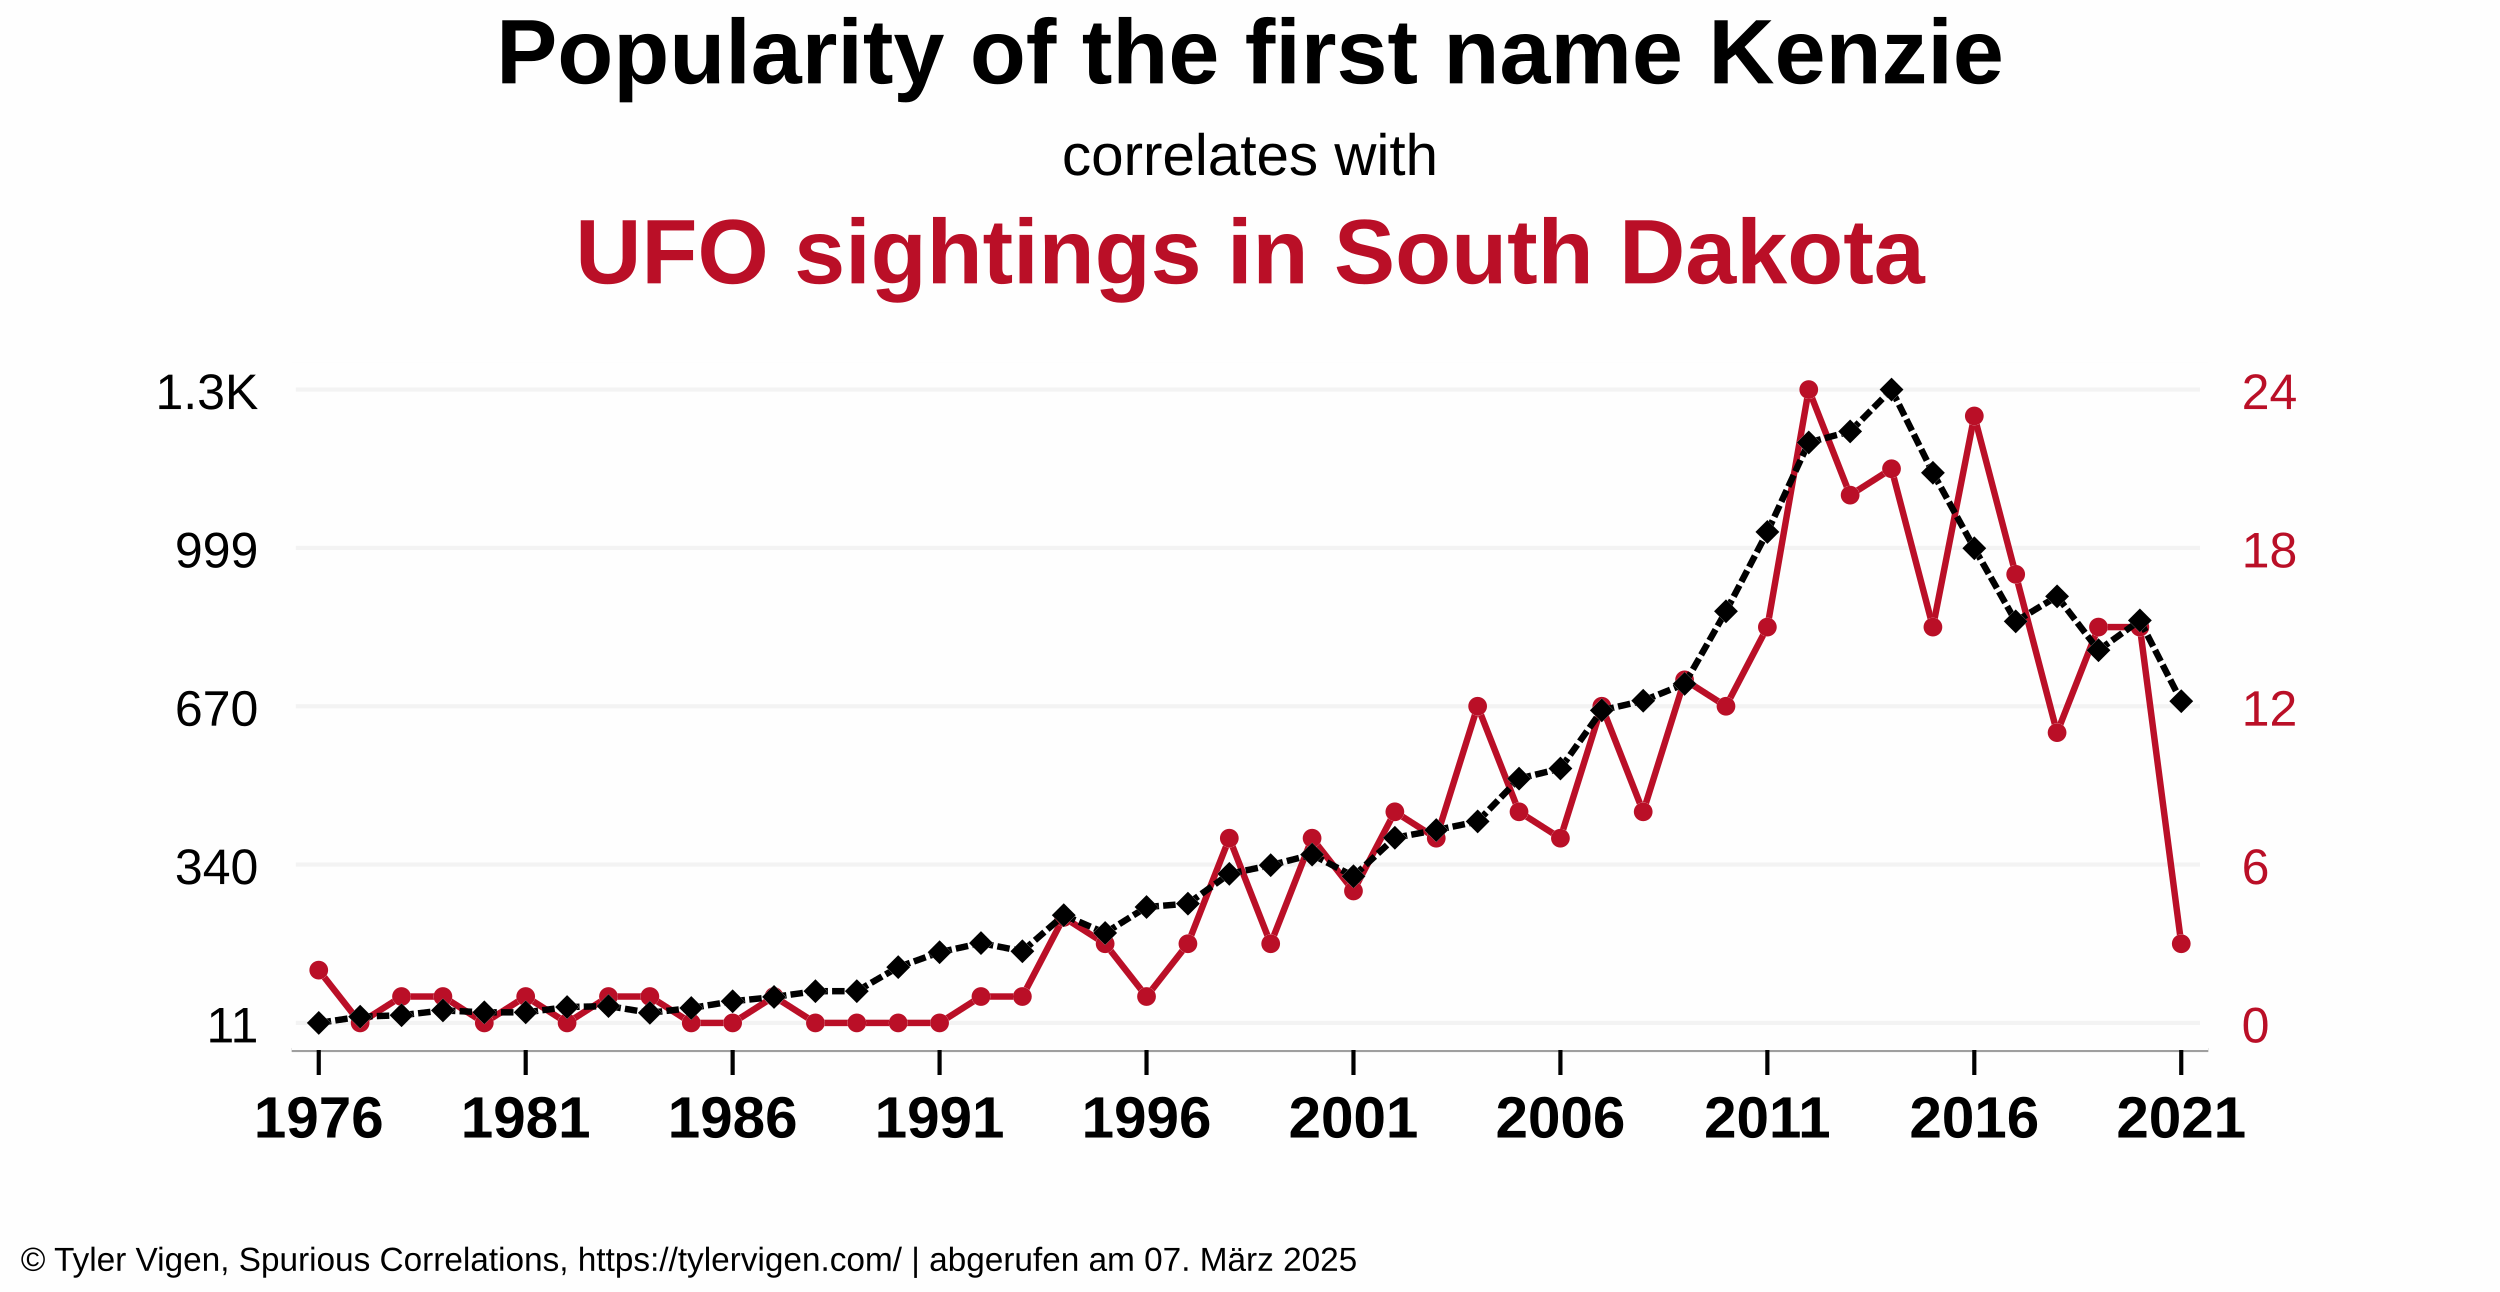
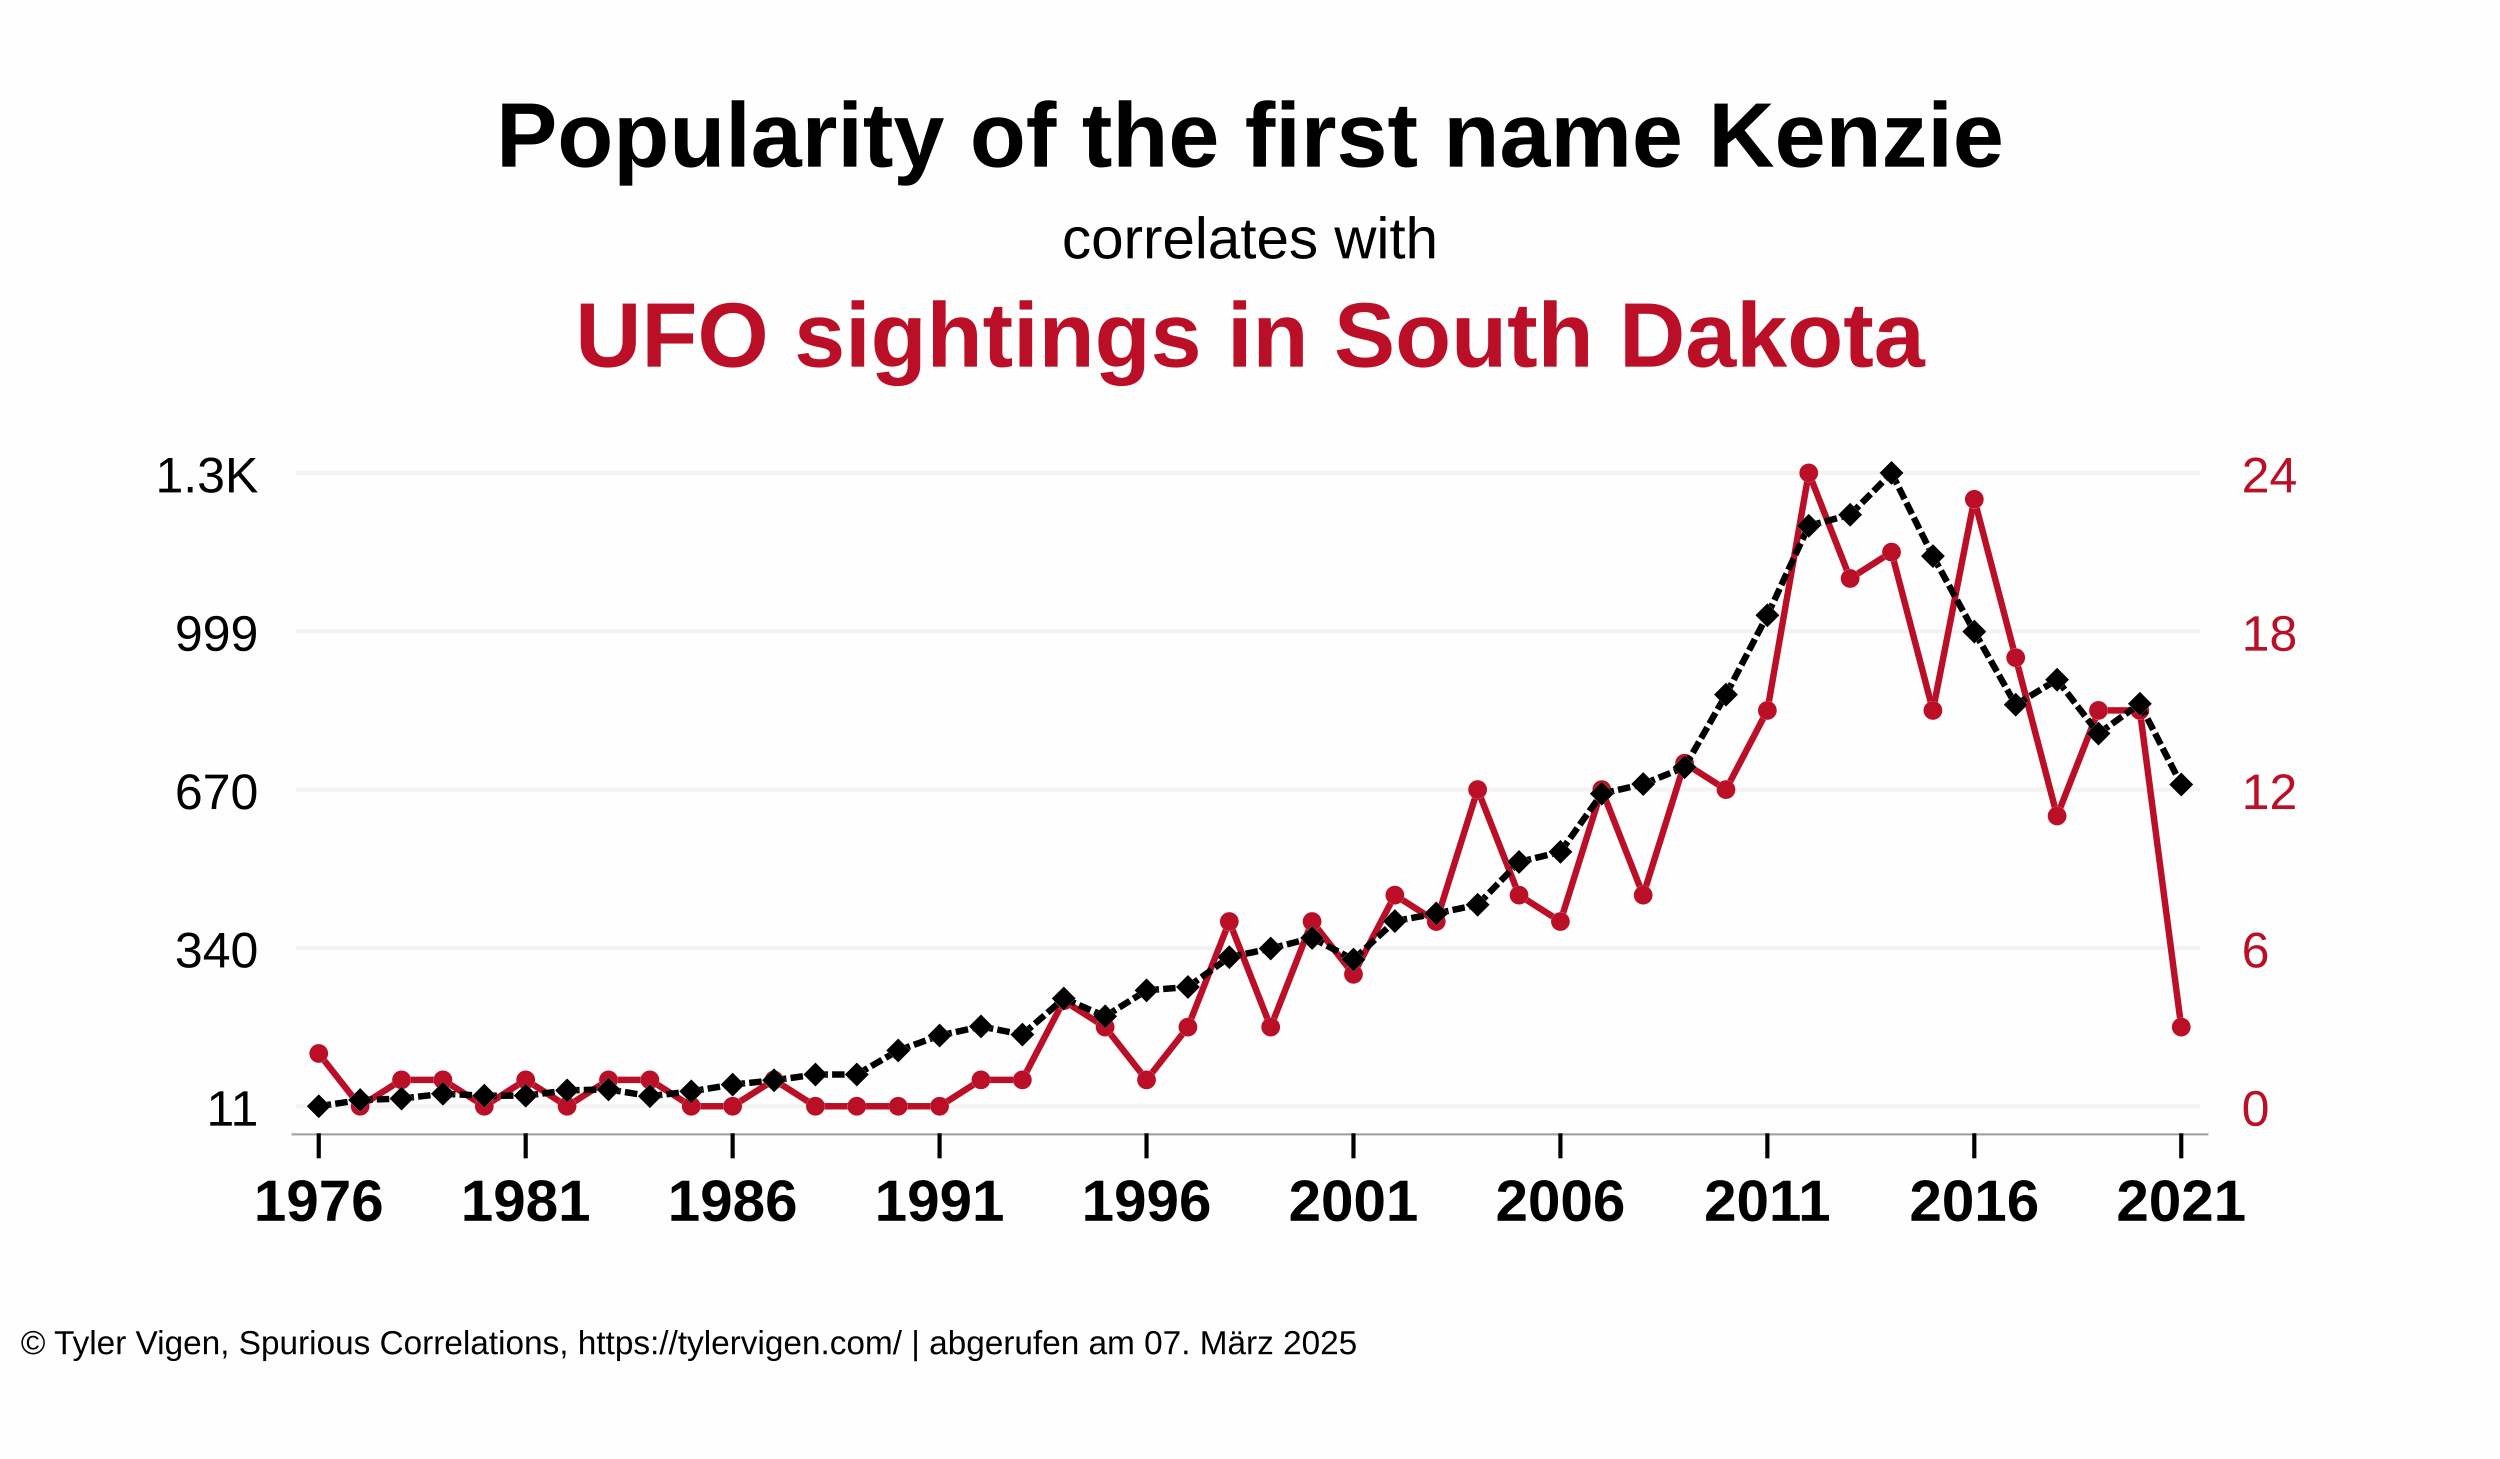
- <svg xmlns="http://www.w3.org/2000/svg" height="310" width="600">
-   <rect fill="#fefefe" height="100%" width="100%" />
+ <svg xmlns="http://www.w3.org/2000/svg" height="350" width="600" viewBox="0 0 600 310">
+   <rect fill="#fefefe" x="0" y="-40" height="120%" width="100%" />
  <path d="m70 252h460" stroke="#9f9f9f" />
  <path d="m70 87h460v165h-460z" fill="#fefefe" />
  <text font-family="'Helvetica Neue', Arial, sans-serif" font-size="22" font-weight="bold" text-anchor="middle" x="300" y="20">Popularity of the first name Kenzie
    </text>
  <text font-family="'Helvetica Neue', Arial, sans-serif" font-size="14" text-anchor="middle" x="300" y="42">
        correlates with
    </text>
  <text fill="#ba0f27" font-family="'Helvetica Neue', Arial, sans-serif" font-size="22" font-weight="bold" text-anchor="middle" x="300" y="68">UFO sightings in South Dakota
    </text>
  <path d="m71 93.5h457" fill="#fefefe" stroke="#f3f3f3" />
  <text font-family="'Helvetica Neue', Arial, sans-serif" font-size="12" text-anchor="end" x="62" y="98.167">1.3K
    </text>
  <text fill="#ba0f27" font-family="'Helvetica Neue', Arial, sans-serif" font-size="12" x="538" y="98.167">24
    </text>
  <path d="m71 131.5h457" fill="#fefefe" stroke="#f3f3f3" />
  <text font-family="'Helvetica Neue', Arial, sans-serif" font-size="12" text-anchor="end" x="62" y="136.167">999
    </text>
  <text fill="#ba0f27" font-family="'Helvetica Neue', Arial, sans-serif" font-size="12" x="538" y="136.167">18
    </text>
  <path d="m71 169.5h457" fill="#fefefe" stroke="#f3f3f3" />
  <text font-family="'Helvetica Neue', Arial, sans-serif" font-size="12" text-anchor="end" x="62" y="174.167">670
    </text>
  <text fill="#ba0f27" font-family="'Helvetica Neue', Arial, sans-serif" font-size="12" x="538" y="174.167">12
    </text>
  <path d="m71 207.5h457" fill="#fefefe" stroke="#f3f3f3" />
  <text font-family="'Helvetica Neue', Arial, sans-serif" font-size="12" text-anchor="end" x="62" y="212.167">340
    </text>
  <text fill="#ba0f27" font-family="'Helvetica Neue', Arial, sans-serif" font-size="12" x="538" y="212.167">6
    </text>
  <path d="m71 245.5h457" fill="#fefefe" stroke="#f3f3f3" />
  <text font-family="'Helvetica Neue', Arial, sans-serif" font-size="12" text-anchor="end" x="62" y="250.167">11
    </text>
  <text fill="#ba0f27" font-family="'Helvetica Neue', Arial, sans-serif" font-size="12" x="538" y="250.167">0
    </text>
  <path d="m76.5 252v6" fill="none" stroke="#000" />
  <path d="m126.167 252v6" fill="none" stroke="#000" />
  <path d="m175.833 252v6" fill="none" stroke="#000" />
  <path d="m225.5 252v6" fill="none" stroke="#000" />
  <path d="m275.167 252v6" fill="none" stroke="#000" />
  <path d="m324.833 252v6" fill="none" stroke="#000" />
  <path d="m374.5 252v6" fill="none" stroke="#000" />
  <path d="m424.167 252v6" fill="none" stroke="#000" />
  <path d="m473.833 252v6" fill="none" stroke="#000" />
  <path d="m523.5 252v6" fill="none" stroke="#000" />
  <text font-family="'Helvetica Neue', Arial, sans-serif" font-size="14" font-weight="bold" text-anchor="middle" x="76.5" y="273">1976
    </text>
  <text font-family="'Helvetica Neue', Arial, sans-serif" font-size="14" font-weight="bold" text-anchor="middle" x="126.167" y="273">1981
    </text>
  <text font-family="'Helvetica Neue', Arial, sans-serif" font-size="14" font-weight="bold" text-anchor="middle" x="175.833" y="273">1986
    </text>
  <text font-family="'Helvetica Neue', Arial, sans-serif" font-size="14" font-weight="bold" text-anchor="middle" x="225.5" y="273">1991
    </text>
  <text font-family="'Helvetica Neue', Arial, sans-serif" font-size="14" font-weight="bold" text-anchor="middle" x="275.167" y="273">1996
    </text>
  <text font-family="'Helvetica Neue', Arial, sans-serif" font-size="14" font-weight="bold" text-anchor="middle" x="324.833" y="273">2001
    </text>
  <text font-family="'Helvetica Neue', Arial, sans-serif" font-size="14" font-weight="bold" text-anchor="middle" x="374.5" y="273">2006
    </text>
  <text font-family="'Helvetica Neue', Arial, sans-serif" font-size="14" font-weight="bold" text-anchor="middle" x="424.167" y="273">2011
    </text>
  <text font-family="'Helvetica Neue', Arial, sans-serif" font-size="14" font-weight="bold" text-anchor="middle" x="473.833" y="273">2016
    </text>
  <text font-family="'Helvetica Neue', Arial, sans-serif" font-size="14" font-weight="bold" text-anchor="middle" x="523.5" y="273">2021
    </text>
  <path d="m76.5 232.833 9.933 12.667" fill="none" stroke="#ba0f27" stroke-width="1.55" />
  <path d="m86.433 245.5 9.933-6.333" fill="none" stroke="#ba0f27" stroke-width="1.55" />
  <path d="m96.367 239.167h9.933" fill="none" stroke="#ba0f27" stroke-width="1.55" />
  <path d="m106.3 239.167 9.933 6.333" fill="none" stroke="#ba0f27" stroke-width="1.55" />
  <path d="m116.233 245.5 9.933-6.333" fill="none" stroke="#ba0f27" stroke-width="1.55" />
  <path d="m126.167 239.167 9.933 6.333" fill="none" stroke="#ba0f27" stroke-width="1.55" />
  <path d="m136.1 245.5 9.933-6.333" fill="none" stroke="#ba0f27" stroke-width="1.55" />
  <path d="m146.033 239.167h9.933" fill="none" stroke="#ba0f27" stroke-width="1.55" />
  <path d="m155.967 239.167 9.933 6.333" fill="none" stroke="#ba0f27" stroke-width="1.55" />
  <path d="m165.9 245.5h9.933" fill="none" stroke="#ba0f27" stroke-width="1.55" />
  <path d="m175.833 245.5 9.933-6.333" fill="none" stroke="#ba0f27" stroke-width="1.55" />
  <path d="m185.767 239.167 9.933 6.333" fill="none" stroke="#ba0f27" stroke-width="1.55" />
  <path d="m195.7 245.5h9.933" fill="none" stroke="#ba0f27" stroke-width="1.55" />
  <path d="m205.633 245.5h9.933" fill="none" stroke="#ba0f27" stroke-width="1.55" />
  <path d="m215.567 245.5h9.933" fill="none" stroke="#ba0f27" stroke-width="1.55" />
  <path d="m225.5 245.5 9.933-6.333" fill="none" stroke="#ba0f27" stroke-width="1.55" />
  <path d="m235.433 239.167h9.933" fill="none" stroke="#ba0f27" stroke-width="1.55" />
  <path d="m245.367 239.167 9.933-19" fill="none" stroke="#ba0f27" stroke-width="1.55" />
  <path d="m255.3 220.167 9.933 6.333" fill="none" stroke="#ba0f27" stroke-width="1.55" />
  <path d="m265.233 226.5 9.933 12.667" fill="none" stroke="#ba0f27" stroke-width="1.55" />
  <path d="m275.167 239.167 9.933-12.667" fill="none" stroke="#ba0f27" stroke-width="1.55" />
  <path d="m285.1 226.5 9.933-25.333" fill="none" stroke="#ba0f27" stroke-width="1.55" />
  <path d="m295.033 201.167 9.933 25.333" fill="none" stroke="#ba0f27" stroke-width="1.55" />
  <path d="m304.967 226.5 9.933-25.333" fill="none" stroke="#ba0f27" stroke-width="1.55" />
  <path d="m314.9 201.167 9.933 12.667" fill="none" stroke="#ba0f27" stroke-width="1.55" />
  <path d="m324.833 213.833 9.933-19" fill="none" stroke="#ba0f27" stroke-width="1.55" />
  <path d="m334.767 194.833 9.933 6.333" fill="none" stroke="#ba0f27" stroke-width="1.55" />
  <path d="m344.7 201.167 9.933-31.667" fill="none" stroke="#ba0f27" stroke-width="1.55" />
  <path d="m354.633 169.5 9.933 25.333" fill="none" stroke="#ba0f27" stroke-width="1.55" />
  <path d="m364.567 194.833 9.933 6.333" fill="none" stroke="#ba0f27" stroke-width="1.55" />
  <path d="m374.5 201.167 9.933-31.667" fill="none" stroke="#ba0f27" stroke-width="1.55" />
  <path d="m384.433 169.5 9.933 25.333" fill="none" stroke="#ba0f27" stroke-width="1.55" />
  <path d="m394.367 194.833 9.933-31.667" fill="none" stroke="#ba0f27" stroke-width="1.55" />
  <path d="m404.3 163.167 9.933 6.333" fill="none" stroke="#ba0f27" stroke-width="1.55" />
  <path d="m414.233 169.5 9.933-19" fill="none" stroke="#ba0f27" stroke-width="1.55" />
  <path d="m424.167 150.5 9.933-57" fill="none" stroke="#ba0f27" stroke-width="1.55" />
  <path d="m434.1 93.5 9.933 25.333" fill="none" stroke="#ba0f27" stroke-width="1.55" />
  <path d="m444.033 118.833 9.933-6.333" fill="none" stroke="#ba0f27" stroke-width="1.55" />
  <path d="m453.967 112.5 9.933 38" fill="none" stroke="#ba0f27" stroke-width="1.55" />
  <path d="m463.9 150.5 9.933-50.667" fill="none" stroke="#ba0f27" stroke-width="1.55" />
  <path d="m473.833 99.833 9.933 38" fill="none" stroke="#ba0f27" stroke-width="1.55" />
  <path d="m483.767 137.833 9.933 38" fill="none" stroke="#ba0f27" stroke-width="1.55" />
  <path d="m493.7 175.833 9.933-25.333" fill="none" stroke="#ba0f27" stroke-width="1.55" />
  <path d="m503.633 150.5h9.933" fill="none" stroke="#ba0f27" stroke-width="1.55" />
  <path d="m513.567 150.5 9.933 76" fill="none" stroke="#ba0f27" stroke-width="1.55" />
  <g stroke-width="1.5">
    <circle cx="76.5" cy="232.833" fill="#f7f7f7" r="1.5" stroke="#f7f7f7" />
    <circle cx="76.5" cy="232.833" fill="#ba0f27" r="1.5" stroke="#ba0f27" />
    <circle cx="86.433" cy="245.5" fill="#f7f7f7" r="1.5" stroke="#f7f7f7" />
    <circle cx="86.433" cy="245.5" fill="#ba0f27" r="1.5" stroke="#ba0f27" />
    <circle cx="96.367" cy="239.167" fill="#f7f7f7" r="1.5" stroke="#f7f7f7" />
    <circle cx="96.367" cy="239.167" fill="#ba0f27" r="1.5" stroke="#ba0f27" />
    <circle cx="106.3" cy="239.167" fill="#f7f7f7" r="1.5" stroke="#f7f7f7" />
    <circle cx="106.3" cy="239.167" fill="#ba0f27" r="1.5" stroke="#ba0f27" />
    <circle cx="116.233" cy="245.5" fill="#f7f7f7" r="1.5" stroke="#f7f7f7" />
    <circle cx="116.233" cy="245.5" fill="#ba0f27" r="1.5" stroke="#ba0f27" />
    <circle cx="126.167" cy="239.167" fill="#f7f7f7" r="1.5" stroke="#f7f7f7" />
    <circle cx="126.167" cy="239.167" fill="#ba0f27" r="1.5" stroke="#ba0f27" />
    <circle cx="136.1" cy="245.5" fill="#f7f7f7" r="1.5" stroke="#f7f7f7" />
    <circle cx="136.1" cy="245.5" fill="#ba0f27" r="1.5" stroke="#ba0f27" />
    <circle cx="146.033" cy="239.167" fill="#f7f7f7" r="1.5" stroke="#f7f7f7" />
    <circle cx="146.033" cy="239.167" fill="#ba0f27" r="1.5" stroke="#ba0f27" />
    <circle cx="155.967" cy="239.167" fill="#f7f7f7" r="1.5" stroke="#f7f7f7" />
    <circle cx="155.967" cy="239.167" fill="#ba0f27" r="1.5" stroke="#ba0f27" />
    <circle cx="165.9" cy="245.5" fill="#f7f7f7" r="1.5" stroke="#f7f7f7" />
    <circle cx="165.9" cy="245.5" fill="#ba0f27" r="1.5" stroke="#ba0f27" />
    <circle cx="175.833" cy="245.5" fill="#f7f7f7" r="1.5" stroke="#f7f7f7" />
    <circle cx="175.833" cy="245.5" fill="#ba0f27" r="1.5" stroke="#ba0f27" />
    <circle cx="185.767" cy="239.167" fill="#f7f7f7" r="1.5" stroke="#f7f7f7" />
    <circle cx="185.767" cy="239.167" fill="#ba0f27" r="1.5" stroke="#ba0f27" />
    <circle cx="195.7" cy="245.5" fill="#f7f7f7" r="1.5" stroke="#f7f7f7" />
    <circle cx="195.7" cy="245.5" fill="#ba0f27" r="1.5" stroke="#ba0f27" />
    <circle cx="205.633" cy="245.5" fill="#f7f7f7" r="1.5" stroke="#f7f7f7" />
    <circle cx="205.633" cy="245.5" fill="#ba0f27" r="1.5" stroke="#ba0f27" />
    <circle cx="215.567" cy="245.5" fill="#f7f7f7" r="1.5" stroke="#f7f7f7" />
    <circle cx="215.567" cy="245.5" fill="#ba0f27" r="1.5" stroke="#ba0f27" />
    <circle cx="225.5" cy="245.5" fill="#f7f7f7" r="1.5" stroke="#f7f7f7" />
    <circle cx="225.5" cy="245.5" fill="#ba0f27" r="1.5" stroke="#ba0f27" />
    <circle cx="235.433" cy="239.167" fill="#f7f7f7" r="1.5" stroke="#f7f7f7" />
    <circle cx="235.433" cy="239.167" fill="#ba0f27" r="1.5" stroke="#ba0f27" />
    <circle cx="245.367" cy="239.167" fill="#f7f7f7" r="1.5" stroke="#f7f7f7" />
    <circle cx="245.367" cy="239.167" fill="#ba0f27" r="1.5" stroke="#ba0f27" />
    <circle cx="255.3" cy="220.167" fill="#f7f7f7" r="1.5" stroke="#f7f7f7" />
    <circle cx="255.3" cy="220.167" fill="#ba0f27" r="1.5" stroke="#ba0f27" />
    <circle cx="265.233" cy="226.5" fill="#f7f7f7" r="1.5" stroke="#f7f7f7" />
    <circle cx="265.233" cy="226.5" fill="#ba0f27" r="1.5" stroke="#ba0f27" />
    <circle cx="275.167" cy="239.167" fill="#f7f7f7" r="1.5" stroke="#f7f7f7" />
    <circle cx="275.167" cy="239.167" fill="#ba0f27" r="1.5" stroke="#ba0f27" />
    <circle cx="285.1" cy="226.5" fill="#f7f7f7" r="1.5" stroke="#f7f7f7" />
    <circle cx="285.1" cy="226.5" fill="#ba0f27" r="1.5" stroke="#ba0f27" />
    <circle cx="295.033" cy="201.167" fill="#f7f7f7" r="1.5" stroke="#f7f7f7" />
    <circle cx="295.033" cy="201.167" fill="#ba0f27" r="1.5" stroke="#ba0f27" />
    <circle cx="304.967" cy="226.5" fill="#f7f7f7" r="1.5" stroke="#f7f7f7" />
    <circle cx="304.967" cy="226.5" fill="#ba0f27" r="1.5" stroke="#ba0f27" />
    <circle cx="314.9" cy="201.167" fill="#f7f7f7" r="1.5" stroke="#f7f7f7" />
    <circle cx="314.9" cy="201.167" fill="#ba0f27" r="1.5" stroke="#ba0f27" />
    <circle cx="324.833" cy="213.833" fill="#f7f7f7" r="1.5" stroke="#f7f7f7" />
    <circle cx="324.833" cy="213.833" fill="#ba0f27" r="1.5" stroke="#ba0f27" />
    <circle cx="334.767" cy="194.833" fill="#f7f7f7" r="1.5" stroke="#f7f7f7" />
    <circle cx="334.767" cy="194.833" fill="#ba0f27" r="1.5" stroke="#ba0f27" />
    <circle cx="344.7" cy="201.167" fill="#f7f7f7" r="1.5" stroke="#f7f7f7" />
    <circle cx="344.7" cy="201.167" fill="#ba0f27" r="1.5" stroke="#ba0f27" />
    <circle cx="354.633" cy="169.5" fill="#f7f7f7" r="1.5" stroke="#f7f7f7" />
    <circle cx="354.633" cy="169.5" fill="#ba0f27" r="1.5" stroke="#ba0f27" />
    <circle cx="364.567" cy="194.833" fill="#f7f7f7" r="1.5" stroke="#f7f7f7" />
    <circle cx="364.567" cy="194.833" fill="#ba0f27" r="1.5" stroke="#ba0f27" />
    <circle cx="374.5" cy="201.167" fill="#f7f7f7" r="1.5" stroke="#f7f7f7" />
    <circle cx="374.5" cy="201.167" fill="#ba0f27" r="1.5" stroke="#ba0f27" />
    <circle cx="384.433" cy="169.5" fill="#f7f7f7" r="1.5" stroke="#f7f7f7" />
    <circle cx="384.433" cy="169.5" fill="#ba0f27" r="1.5" stroke="#ba0f27" />
    <circle cx="394.367" cy="194.833" fill="#f7f7f7" r="1.5" stroke="#f7f7f7" />
    <circle cx="394.367" cy="194.833" fill="#ba0f27" r="1.5" stroke="#ba0f27" />
    <circle cx="404.3" cy="163.167" fill="#f7f7f7" r="1.5" stroke="#f7f7f7" />
    <circle cx="404.3" cy="163.167" fill="#ba0f27" r="1.5" stroke="#ba0f27" />
    <circle cx="414.233" cy="169.5" fill="#f7f7f7" r="1.5" stroke="#f7f7f7" />
    <circle cx="414.233" cy="169.5" fill="#ba0f27" r="1.5" stroke="#ba0f27" />
    <circle cx="424.167" cy="150.5" fill="#f7f7f7" r="1.5" stroke="#f7f7f7" />
    <circle cx="424.167" cy="150.5" fill="#ba0f27" r="1.5" stroke="#ba0f27" />
    <circle cx="434.1" cy="93.5" fill="#f7f7f7" r="1.5" stroke="#f7f7f7" />
    <circle cx="434.1" cy="93.5" fill="#ba0f27" r="1.5" stroke="#ba0f27" />
    <circle cx="444.033" cy="118.833" fill="#f7f7f7" r="1.5" stroke="#f7f7f7" />
    <circle cx="444.033" cy="118.833" fill="#ba0f27" r="1.5" stroke="#ba0f27" />
    <circle cx="453.967" cy="112.5" fill="#f7f7f7" r="1.5" stroke="#f7f7f7" />
    <circle cx="453.967" cy="112.5" fill="#ba0f27" r="1.5" stroke="#ba0f27" />
    <circle cx="463.9" cy="150.5" fill="#f7f7f7" r="1.5" stroke="#f7f7f7" />
    <circle cx="463.9" cy="150.5" fill="#ba0f27" r="1.5" stroke="#ba0f27" />
    <circle cx="473.833" cy="99.833" fill="#f7f7f7" r="1.5" stroke="#f7f7f7" />
    <circle cx="473.833" cy="99.833" fill="#ba0f27" r="1.5" stroke="#ba0f27" />
    <circle cx="483.767" cy="137.833" fill="#f7f7f7" r="1.5" stroke="#f7f7f7" />
    <circle cx="483.767" cy="137.833" fill="#ba0f27" r="1.5" stroke="#ba0f27" />
    <circle cx="493.7" cy="175.833" fill="#f7f7f7" r="1.5" stroke="#f7f7f7" />
    <circle cx="493.7" cy="175.833" fill="#ba0f27" r="1.5" stroke="#ba0f27" />
    <circle cx="503.633" cy="150.5" fill="#f7f7f7" r="1.5" stroke="#f7f7f7" />
    <circle cx="503.633" cy="150.5" fill="#ba0f27" r="1.5" stroke="#ba0f27" />
    <circle cx="513.567" cy="150.5" fill="#f7f7f7" r="1.5" stroke="#f7f7f7" />
    <circle cx="513.567" cy="150.5" fill="#ba0f27" r="1.5" stroke="#ba0f27" />
    <circle cx="523.5" cy="226.5" fill="#f7f7f7" r="1.5" stroke="#f7f7f7" />
    <circle cx="523.5" cy="226.5" fill="#ba0f27" r="1.5" stroke="#ba0f27" />
  </g>
  <path d="m76.5 245.5 9.933-1.5" fill="none" stroke="#000" stroke-dasharray="3 1" stroke-width="1.55" />
  <path d="m86.433 244 9.933-.346" fill="none" stroke="#000" stroke-dasharray="3 1" stroke-width="1.55" />
  <path d="m96.367 243.653 9.933-1.154" fill="none" stroke="#000" stroke-dasharray="3 1" stroke-width="1.55" />
  <path d="m106.3 242.499 9.933.462" fill="none" stroke="#000" stroke-dasharray="3 1" stroke-width="1.55" />
  <path d="m116.233 242.961h9.933" fill="none" stroke="#000" stroke-dasharray="3 1" stroke-width="1.55" />
  <path d="m126.167 242.961 9.933-1.27" fill="none" stroke="#000" stroke-dasharray="3 1" stroke-width="1.55" />
  <path d="m136.1 241.691 9.933-.231" fill="none" stroke="#000" stroke-dasharray="3 1" stroke-width="1.55" />
  <path d="m146.033 241.461 9.933 1.616" fill="none" stroke="#000" stroke-dasharray="3 1" stroke-width="1.55" />
  <path d="m155.967 243.076 9.933-1.154" fill="none" stroke="#000" stroke-dasharray="3 1" stroke-width="1.55" />
  <path d="m165.9 241.922 9.933-1.616" fill="none" stroke="#000" stroke-dasharray="3 1" stroke-width="1.55" />
  <path d="m175.833 240.306 9.933-1.039" fill="none" stroke="#000" stroke-dasharray="3 1" stroke-width="1.55" />
  <path d="m185.767 239.268 9.933-1.385" fill="none" stroke="#000" stroke-dasharray="3 1" stroke-width="1.55" />
  <path d="m195.7 237.883h9.933" fill="none" stroke="#000" stroke-dasharray="3 1" stroke-width="1.55" />
  <path d="m205.633 237.883 9.933-5.771" fill="none" stroke="#000" stroke-dasharray="3 1" stroke-width="1.55" />
  <path d="m215.567 232.112 9.933-3.578" fill="none" stroke="#000" stroke-dasharray="3 1" stroke-width="1.55" />
  <path d="m225.5 228.534 9.933-2.193" fill="none" stroke="#000" stroke-dasharray="3 1" stroke-width="1.55" />
  <path d="m235.433 226.341 9.933 1.962" fill="none" stroke="#000" stroke-dasharray="3 1" stroke-width="1.55" />
  <path d="m245.367 228.303 9.933-8.656" fill="none" stroke="#000" stroke-dasharray="3 1" stroke-width="1.55" />
  <path d="m255.3 219.647 9.933 4.27" fill="none" stroke="#000" stroke-dasharray="3 1" stroke-width="1.55" />
  <path d="m265.233 223.918 9.933-6.232" fill="none" stroke="#000" stroke-dasharray="3 1" stroke-width="1.55" />
  <path d="m275.167 217.685 9.933-.808" fill="none" stroke="#000" stroke-dasharray="3 1" stroke-width="1.55" />
  <path d="m285.1 216.877 9.933-7.156" fill="none" stroke="#000" stroke-dasharray="3 1" stroke-width="1.55" />
  <path d="m295.033 209.722 9.933-2.077" fill="none" stroke="#000" stroke-dasharray="3 1" stroke-width="1.55" />
  <path d="m304.967 207.644 9.933-2.539" fill="none" stroke="#000" stroke-dasharray="3 1" stroke-width="1.55" />
  <path d="m314.9 205.105 9.933 5.194" fill="none" stroke="#000" stroke-dasharray="3 1" stroke-width="1.55" />
  <path d="m324.833 210.299 9.933-9.233" fill="none" stroke="#000" stroke-dasharray="3 1" stroke-width="1.55" />
  <path d="m334.767 201.066 9.933-1.847" fill="none" stroke="#000" stroke-dasharray="3 1" stroke-width="1.55" />
  <path d="m344.7 199.219 9.933-2.077" fill="none" stroke="#000" stroke-dasharray="3 1" stroke-width="1.55" />
  <path d="m354.633 197.142 9.933-10.272" fill="none" stroke="#000" stroke-dasharray="3 1" stroke-width="1.55" />
  <path d="m364.567 186.87 9.933-2.424" fill="none" stroke="#000" stroke-dasharray="3 1" stroke-width="1.55" />
  <path d="m374.5 184.446 9.933-13.965" fill="none" stroke="#000" stroke-dasharray="3 1" stroke-width="1.55" />
  <path d="m384.433 170.481 9.933-2.308" fill="none" stroke="#000" stroke-dasharray="3 1" stroke-width="1.55" />
  <path d="m394.367 168.173 9.933-4.039" fill="none" stroke="#000" stroke-dasharray="3 1" stroke-width="1.55" />
  <path d="m404.3 164.133 9.933-17.427" fill="none" stroke="#000" stroke-dasharray="3 1" stroke-width="1.55" />
  <path d="m414.233 146.706 9.933-19.043" fill="none" stroke="#000" stroke-dasharray="3 1" stroke-width="1.55" />
  <path d="m424.167 127.662 9.933-21.467" fill="none" stroke="#000" stroke-dasharray="3 1" stroke-width="1.55" />
  <path d="m434.1 106.196 9.933-2.655" fill="none" stroke="#000" stroke-dasharray="3 1" stroke-width="1.55" />
  <path d="m444.033 103.541 9.933-10.041" fill="none" stroke="#000" stroke-dasharray="3 1" stroke-width="1.55" />
  <path d="m453.967 93.5 9.933 19.967" fill="none" stroke="#000" stroke-dasharray="3 1" stroke-width="1.55" />
  <path d="m463.9 113.467 9.933 18.12" fill="none" stroke="#000" stroke-dasharray="3 1" stroke-width="1.55" />
  <path d="m473.833 131.587 9.933 17.543" fill="none" stroke="#000" stroke-dasharray="3 1" stroke-width="1.55" />
  <path d="m483.767 149.129 9.933-6.002" fill="none" stroke="#000" stroke-dasharray="3 1" stroke-width="1.55" />
  <path d="m493.7 143.128 9.933 12.926" fill="none" stroke="#000" stroke-dasharray="3 1" stroke-width="1.55" />
  <path d="m503.633 156.054 9.933-7.156" fill="none" stroke="#000" stroke-dasharray="3 1" stroke-width="1.55" />
  <path d="m513.567 148.899 9.933 19.39" fill="none" stroke="#000" stroke-dasharray="3 1" stroke-width="1.55" />
  <path d="m74.7 245.5 1.8-1.8 1.8 1.8-1.8 1.8z" fill="#f7f7f7" stroke="#f7f7f7" stroke-width="1.5" />
  <path d="m74.7 245.5 1.8-1.8 1.8 1.8-1.8 1.8z" stroke="#000" stroke-width="1.5" />
  <path d="m84.633 244 1.8-1.8 1.8 1.8-1.8 1.8z" fill="#f7f7f7" stroke="#f7f7f7" stroke-width="1.5" />
  <path d="m84.633 244 1.8-1.8 1.8 1.8-1.8 1.8z" stroke="#000" stroke-width="1.5" />
  <path d="m94.567 243.653 1.8-1.8 1.8 1.8-1.8 1.8z" fill="#f7f7f7" stroke="#f7f7f7" stroke-width="1.5" />
  <path d="m94.567 243.653 1.8-1.8 1.8 1.8-1.8 1.8z" stroke="#000" stroke-width="1.5" />
  <path d="m104.5 242.499 1.8-1.8 1.8 1.8-1.8 1.8z" fill="#f7f7f7" stroke="#f7f7f7" stroke-width="1.5" />
  <path d="m104.5 242.499 1.8-1.8 1.8 1.8-1.8 1.8z" stroke="#000" stroke-width="1.5" />
  <path d="m114.433 242.961 1.8-1.8 1.8 1.8-1.8 1.8z" fill="#f7f7f7" stroke="#f7f7f7" stroke-width="1.5" />
  <path d="m114.433 242.961 1.8-1.8 1.8 1.8-1.8 1.8z" stroke="#000" stroke-width="1.5" />
  <path d="m124.367 242.961 1.8-1.8 1.8 1.8-1.8 1.8z" fill="#f7f7f7" stroke="#f7f7f7" stroke-width="1.5" />
  <path d="m124.367 242.961 1.8-1.8 1.8 1.8-1.8 1.8z" stroke="#000" stroke-width="1.5" />
  <path d="m134.3 241.691 1.8-1.8 1.8 1.8-1.8 1.8z" fill="#f7f7f7" stroke="#f7f7f7" stroke-width="1.5" />
  <path d="m134.3 241.691 1.8-1.8 1.8 1.8-1.8 1.8z" stroke="#000" stroke-width="1.5" />
  <path d="m144.233 241.461 1.8-1.8 1.8 1.8-1.8 1.8z" fill="#f7f7f7" stroke="#f7f7f7" stroke-width="1.5" />
  <path d="m144.233 241.461 1.8-1.8 1.8 1.8-1.8 1.8z" stroke="#000" stroke-width="1.5" />
  <path d="m154.167 243.076 1.8-1.8 1.8 1.8-1.8 1.8z" fill="#f7f7f7" stroke="#f7f7f7" stroke-width="1.5" />
  <path d="m154.167 243.076 1.8-1.8 1.8 1.8-1.8 1.8z" stroke="#000" stroke-width="1.5" />
  <path d="m164.1 241.922 1.8-1.8 1.8 1.8-1.8 1.8z" fill="#f7f7f7" stroke="#f7f7f7" stroke-width="1.5" />
  <path d="m164.1 241.922 1.8-1.8 1.8 1.8-1.8 1.8z" stroke="#000" stroke-width="1.5" />
  <path d="m174.033 240.306 1.8-1.8 1.8 1.8-1.8 1.8z" fill="#f7f7f7" stroke="#f7f7f7" stroke-width="1.5" />
  <path d="m174.033 240.306 1.8-1.8 1.8 1.8-1.8 1.8z" stroke="#000" stroke-width="1.5" />
  <path d="m183.967 239.268 1.8-1.8 1.8 1.8-1.8 1.8z" fill="#f7f7f7" stroke="#f7f7f7" stroke-width="1.5" />
  <path d="m183.967 239.268 1.8-1.8 1.8 1.8-1.8 1.8z" stroke="#000" stroke-width="1.5" />
  <path d="m193.9 237.883 1.8-1.8 1.8 1.8-1.8 1.8z" fill="#f7f7f7" stroke="#f7f7f7" stroke-width="1.5" />
  <path d="m193.9 237.883 1.8-1.8 1.8 1.8-1.8 1.8z" stroke="#000" stroke-width="1.5" />
  <path d="m203.833 237.883 1.8-1.8 1.8 1.8-1.8 1.8z" fill="#f7f7f7" stroke="#f7f7f7" stroke-width="1.5" />
  <path d="m203.833 237.883 1.8-1.8 1.8 1.8-1.8 1.8z" stroke="#000" stroke-width="1.5" />
  <path d="m213.767 232.112 1.8-1.8 1.8 1.8-1.8 1.8z" fill="#f7f7f7" stroke="#f7f7f7" stroke-width="1.5" />
  <path d="m213.767 232.112 1.8-1.8 1.8 1.8-1.8 1.8z" stroke="#000" stroke-width="1.5" />
  <path d="m223.7 228.534 1.8-1.8 1.8 1.8-1.8 1.8z" fill="#f7f7f7" stroke="#f7f7f7" stroke-width="1.5" />
  <path d="m223.7 228.534 1.8-1.8 1.8 1.8-1.8 1.8z" stroke="#000" stroke-width="1.5" />
  <path d="m233.633 226.341 1.8-1.8 1.8 1.8-1.8 1.8z" fill="#f7f7f7" stroke="#f7f7f7" stroke-width="1.5" />
  <path d="m233.633 226.341 1.8-1.8 1.8 1.8-1.8 1.8z" stroke="#000" stroke-width="1.5" />
  <path d="m243.567 228.303 1.8-1.8 1.8 1.8-1.8 1.8z" fill="#f7f7f7" stroke="#f7f7f7" stroke-width="1.5" />
  <path d="m243.567 228.303 1.8-1.8 1.8 1.8-1.8 1.8z" stroke="#000" stroke-width="1.5" />
  <path d="m253.5 219.647 1.8-1.8 1.8 1.8-1.8 1.8z" fill="#f7f7f7" stroke="#f7f7f7" stroke-width="1.5" />
  <path d="m253.5 219.647 1.8-1.8 1.8 1.8-1.8 1.8z" stroke="#000" stroke-width="1.5" />
  <path d="m263.433 223.918 1.8-1.8 1.8 1.8-1.8 1.8z" fill="#f7f7f7" stroke="#f7f7f7" stroke-width="1.5" />
  <path d="m263.433 223.918 1.8-1.8 1.8 1.8-1.8 1.8z" stroke="#000" stroke-width="1.5" />
  <path d="m273.367 217.685 1.8-1.8 1.8 1.8-1.8 1.8z" fill="#f7f7f7" stroke="#f7f7f7" stroke-width="1.5" />
  <path d="m273.367 217.685 1.8-1.8 1.8 1.8-1.8 1.8z" stroke="#000" stroke-width="1.5" />
  <path d="m283.3 216.877 1.8-1.8 1.8 1.8-1.8 1.8z" fill="#f7f7f7" stroke="#f7f7f7" stroke-width="1.5" />
  <path d="m283.3 216.877 1.8-1.8 1.8 1.8-1.8 1.8z" stroke="#000" stroke-width="1.5" />
  <path d="m293.233 209.722 1.8-1.8 1.8 1.8-1.8 1.8z" fill="#f7f7f7" stroke="#f7f7f7" stroke-width="1.5" />
  <path d="m293.233 209.722 1.8-1.8 1.8 1.8-1.8 1.8z" stroke="#000" stroke-width="1.5" />
  <path d="m303.167 207.644 1.8-1.8 1.8 1.8-1.8 1.8z" fill="#f7f7f7" stroke="#f7f7f7" stroke-width="1.5" />
  <path d="m303.167 207.644 1.8-1.8 1.8 1.8-1.8 1.8z" stroke="#000" stroke-width="1.5" />
  <path d="m313.1 205.105 1.8-1.8 1.8 1.8-1.8 1.8z" fill="#f7f7f7" stroke="#f7f7f7" stroke-width="1.5" />
  <path d="m313.1 205.105 1.8-1.8 1.8 1.8-1.8 1.8z" stroke="#000" stroke-width="1.5" />
  <path d="m323.033 210.299 1.8-1.8 1.8 1.8-1.8 1.8z" fill="#f7f7f7" stroke="#f7f7f7" stroke-width="1.5" />
  <path d="m323.033 210.299 1.8-1.8 1.8 1.8-1.8 1.8z" stroke="#000" stroke-width="1.5" />
  <path d="m332.967 201.066 1.8-1.8 1.8 1.8-1.8 1.8z" fill="#f7f7f7" stroke="#f7f7f7" stroke-width="1.5" />
  <path d="m332.967 201.066 1.8-1.8 1.8 1.8-1.8 1.8z" stroke="#000" stroke-width="1.5" />
  <path d="m342.9 199.219 1.8-1.8 1.8 1.8-1.8 1.8z" fill="#f7f7f7" stroke="#f7f7f7" stroke-width="1.5" />
  <path d="m342.9 199.219 1.8-1.8 1.8 1.8-1.8 1.8z" stroke="#000" stroke-width="1.5" />
  <path d="m352.833 197.142 1.8-1.8 1.8 1.8-1.8 1.8z" fill="#f7f7f7" stroke="#f7f7f7" stroke-width="1.5" />
  <path d="m352.833 197.142 1.8-1.8 1.8 1.8-1.8 1.8z" stroke="#000" stroke-width="1.5" />
  <path d="m362.767 186.87 1.8-1.8 1.8 1.8-1.8 1.8z" fill="#f7f7f7" stroke="#f7f7f7" stroke-width="1.5" />
  <path d="m362.767 186.87 1.8-1.8 1.8 1.8-1.8 1.8z" stroke="#000" stroke-width="1.5" />
  <path d="m372.7 184.446 1.8-1.8 1.8 1.8-1.8 1.8z" fill="#f7f7f7" stroke="#f7f7f7" stroke-width="1.5" />
  <path d="m372.7 184.446 1.8-1.8 1.8 1.8-1.8 1.8z" stroke="#000" stroke-width="1.5" />
  <path d="m382.633 170.481 1.8-1.8 1.8 1.8-1.8 1.8z" fill="#f7f7f7" stroke="#f7f7f7" stroke-width="1.5" />
  <path d="m382.633 170.481 1.8-1.8 1.8 1.8-1.8 1.8z" stroke="#000" stroke-width="1.5" />
  <path d="m392.567 168.173 1.8-1.8 1.8 1.8-1.8 1.8z" fill="#f7f7f7" stroke="#f7f7f7" stroke-width="1.5" />
  <path d="m392.567 168.173 1.8-1.8 1.8 1.8-1.8 1.8z" stroke="#000" stroke-width="1.5" />
  <path d="m402.5 164.133 1.8-1.8 1.8 1.8-1.8 1.8z" fill="#f7f7f7" stroke="#f7f7f7" stroke-width="1.5" />
  <path d="m402.5 164.133 1.8-1.8 1.8 1.8-1.8 1.8z" stroke="#000" stroke-width="1.5" />
  <path d="m412.433 146.706 1.8-1.8 1.8 1.8-1.8 1.8z" fill="#f7f7f7" stroke="#f7f7f7" stroke-width="1.5" />
  <path d="m412.433 146.706 1.8-1.8 1.8 1.8-1.8 1.8z" stroke="#000" stroke-width="1.5" />
  <path d="m422.367 127.662 1.8-1.8 1.8 1.8-1.8 1.8z" fill="#f7f7f7" stroke="#f7f7f7" stroke-width="1.5" />
  <path d="m422.367 127.662 1.8-1.8 1.8 1.8-1.8 1.8z" stroke="#000" stroke-width="1.5" />
  <path d="m432.3 106.196 1.8-1.8 1.8 1.8-1.8 1.8z" fill="#f7f7f7" stroke="#f7f7f7" stroke-width="1.5" />
  <path d="m432.3 106.196 1.8-1.8 1.8 1.8-1.8 1.8z" stroke="#000" stroke-width="1.5" />
  <path d="m442.233 103.541 1.8-1.8 1.8 1.8-1.8 1.8z" fill="#f7f7f7" stroke="#f7f7f7" stroke-width="1.5" />
  <path d="m442.233 103.541 1.8-1.8 1.8 1.8-1.8 1.8z" stroke="#000" stroke-width="1.5" />
  <path d="m452.167 93.5 1.8-1.8 1.8 1.8-1.8 1.8z" fill="#f7f7f7" stroke="#f7f7f7" stroke-width="1.5" />
  <path d="m452.167 93.5 1.8-1.8 1.8 1.8-1.8 1.8z" stroke="#000" stroke-width="1.5" />
  <path d="m462.1 113.467 1.8-1.8 1.8 1.8-1.8 1.8z" fill="#f7f7f7" stroke="#f7f7f7" stroke-width="1.5" />
  <path d="m462.1 113.467 1.8-1.8 1.8 1.8-1.8 1.8z" stroke="#000" stroke-width="1.5" />
  <path d="m472.033 131.587 1.8-1.8 1.8 1.8-1.8 1.8z" fill="#f7f7f7" stroke="#f7f7f7" stroke-width="1.5" />
  <path d="m472.033 131.587 1.8-1.8 1.8 1.8-1.8 1.8z" stroke="#000" stroke-width="1.5" />
  <path d="m481.967 149.129 1.8-1.8 1.8 1.8-1.8 1.8z" fill="#f7f7f7" stroke="#f7f7f7" stroke-width="1.5" />
  <path d="m481.967 149.129 1.8-1.8 1.8 1.8-1.8 1.8z" stroke="#000" stroke-width="1.5" />
  <path d="m491.9 143.128 1.8-1.8 1.8 1.8-1.8 1.8z" fill="#f7f7f7" stroke="#f7f7f7" stroke-width="1.5" />
  <path d="m491.9 143.128 1.8-1.8 1.8 1.8-1.8 1.8z" stroke="#000" stroke-width="1.5" />
  <path d="m501.833 156.054 1.8-1.8 1.8 1.8-1.8 1.8z" fill="#f7f7f7" stroke="#f7f7f7" stroke-width="1.5" />
  <path d="m501.833 156.054 1.8-1.8 1.8 1.8-1.8 1.8z" stroke="#000" stroke-width="1.5" />
  <path d="m511.767 148.899 1.8-1.8 1.8 1.8-1.8 1.8z" fill="#f7f7f7" stroke="#f7f7f7" stroke-width="1.5" />
  <path d="m511.767 148.899 1.8-1.8 1.8 1.8-1.8 1.8z" stroke="#000" stroke-width="1.5" />
  <path d="m521.7 168.288 1.8-1.8 1.8 1.8-1.8 1.8z" fill="#f7f7f7" stroke="#f7f7f7" stroke-width="1.5" />
  <path d="m521.7 168.288 1.8-1.8 1.8 1.8-1.8 1.8z" stroke="#000" stroke-width="1.5" />
  <text x="5" y="305" font-family="Arial" font-size="8" fill="black">
        © Tyler Vigen, Spurious Correlations, https://tylervigen.com/ | abgerufen am 07. März 2025
    </text>
</svg>
